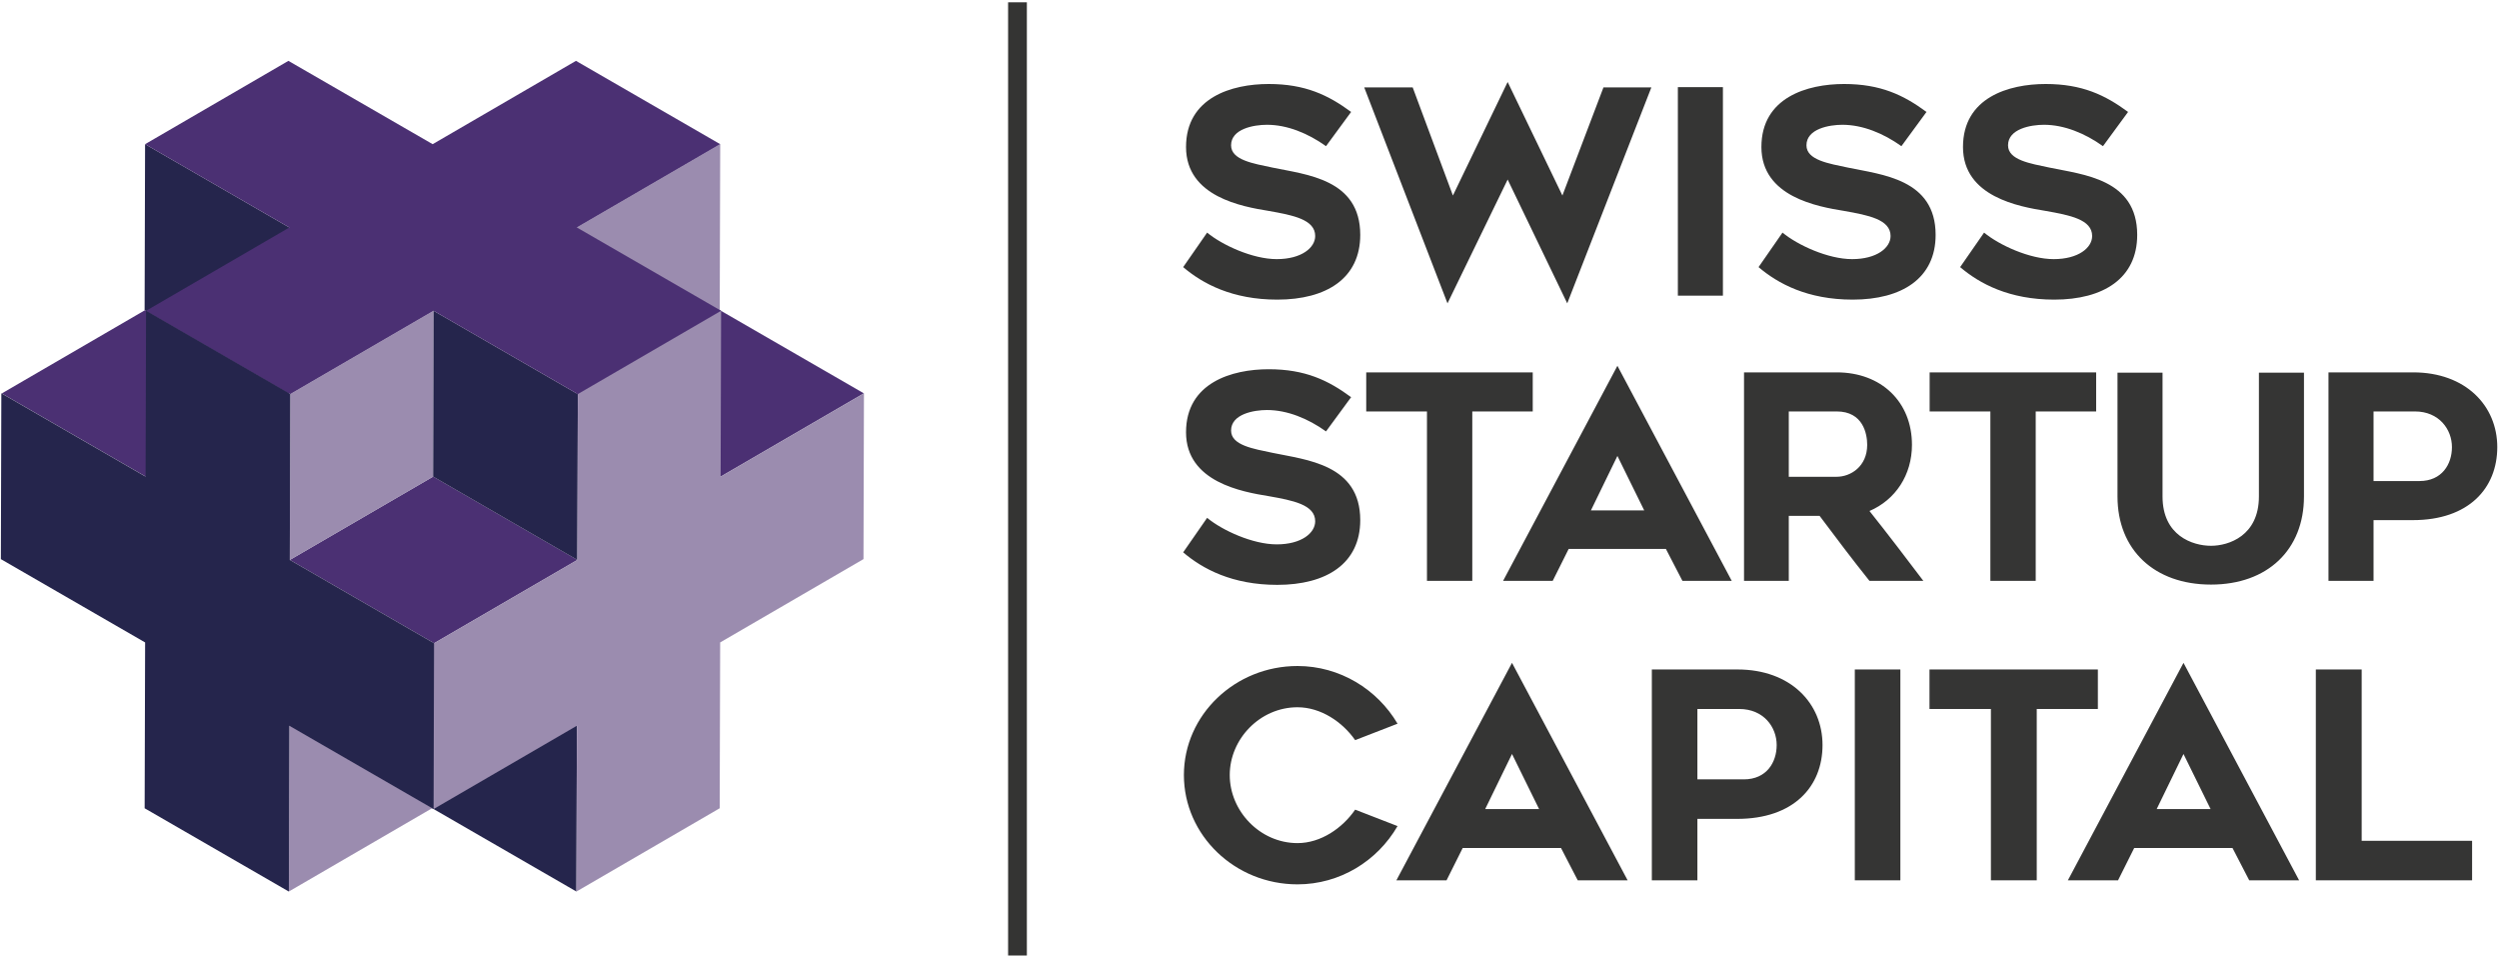
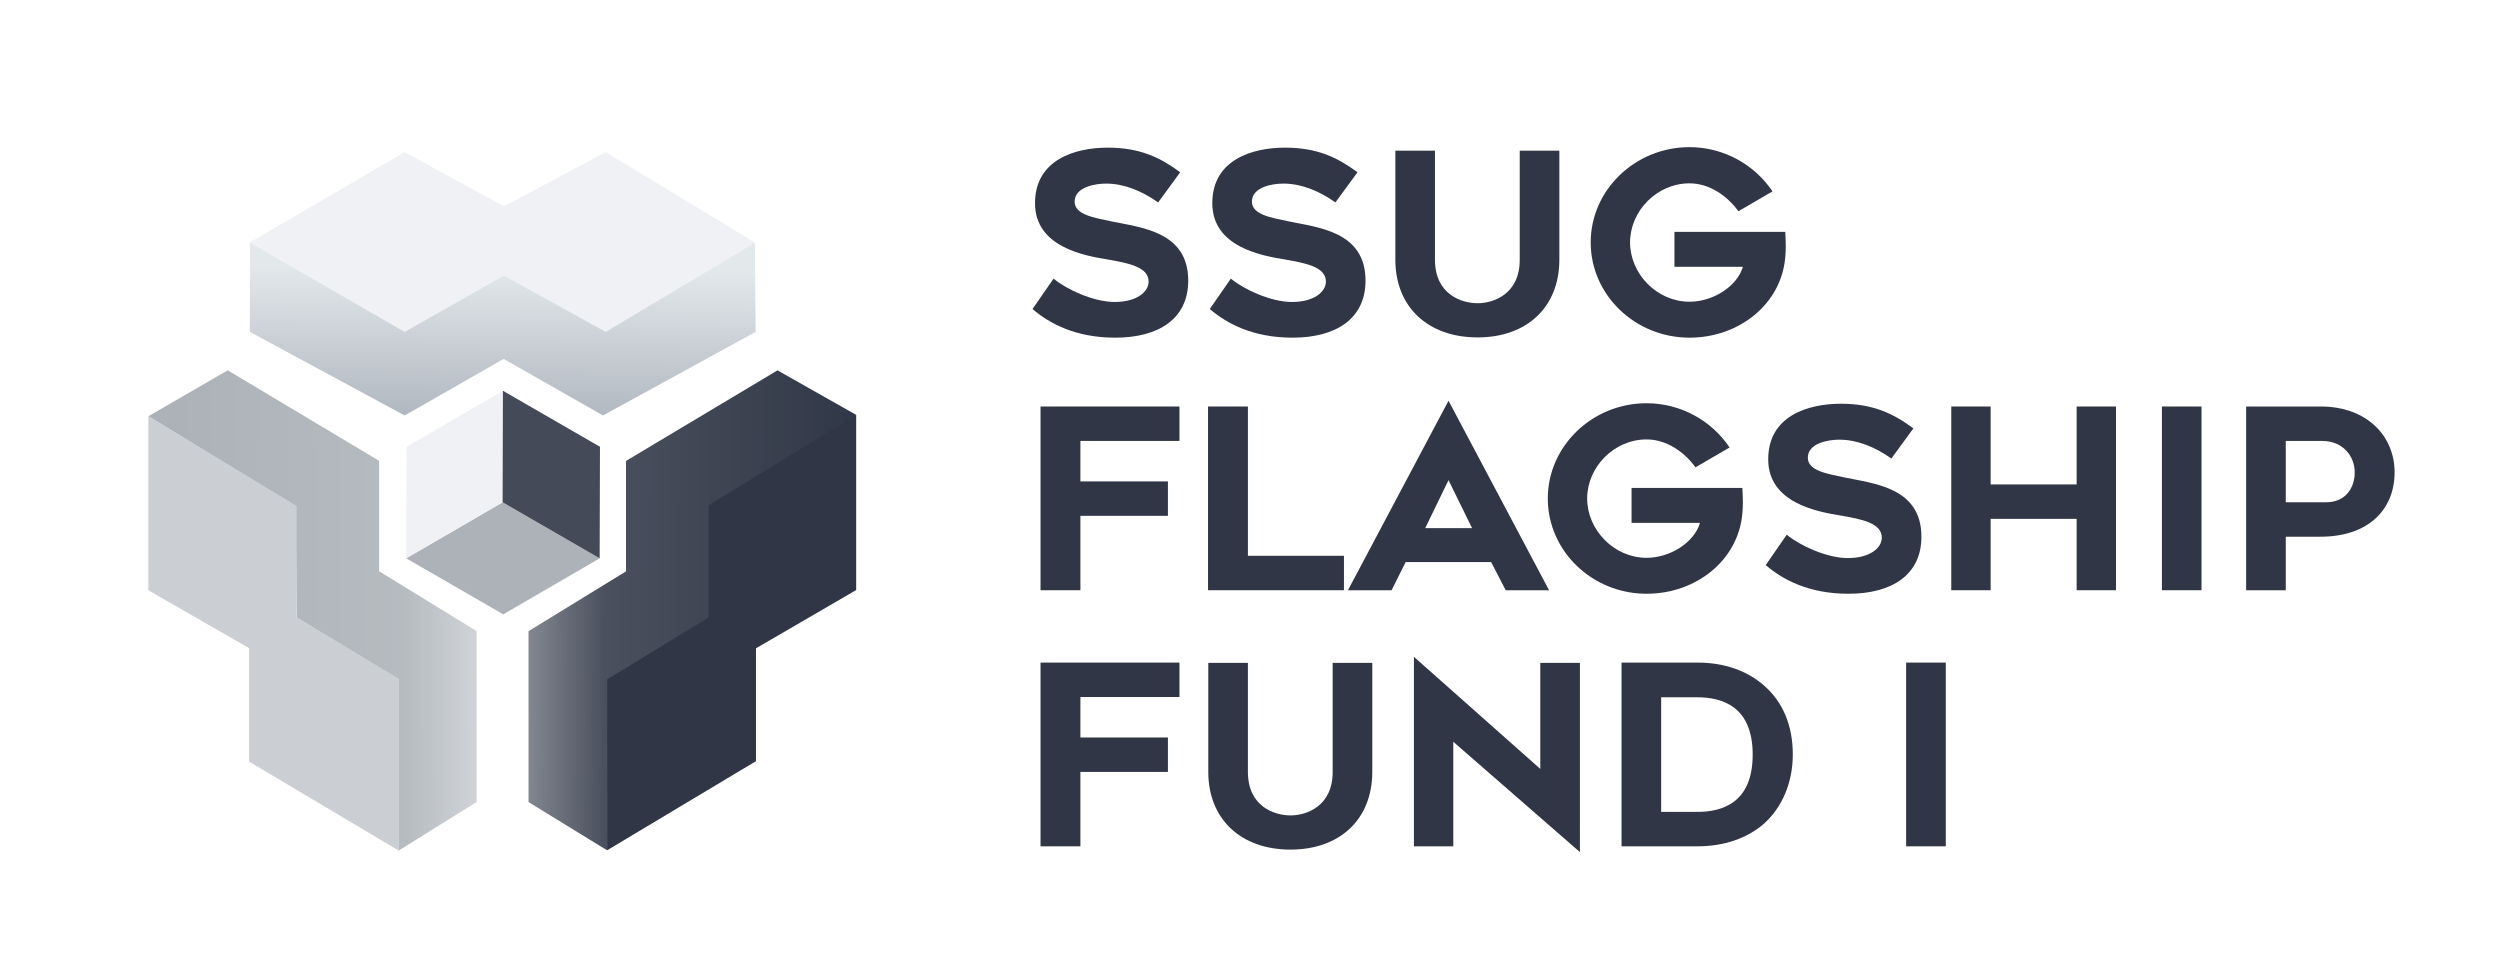
- <svg xmlns="http://www.w3.org/2000/svg" width="567px" height="217px" viewBox="0 0 567 217" version="1.1">
-   <g id="Page-1" stroke="none" stroke-width="1" fill="none" fill-rule="evenodd">
-     <g id="SS_CAPITAL" transform="translate(-99, -199)">
-       <g id="Group" transform="translate(99.195, 199.522)">
-         <polygon id="Fill-1" fill="#343433" points="228.534 216.188 232.792 216.188 232.792 -1.42108547e-14 228.534 -1.42108547e-14" />
-         <polyline id="Fill-2" fill="#4B3073" points="65.452 88.712 32.723 69.816 0.205 88.712 32.936 107.61 65.452 88.712" />
-         <polyline id="Fill-3" fill="#4B3073" points="195.808 88.69 163.077 69.793 130.561 88.69 163.29 107.586 195.808 88.69" />
-         <polyline id="Fill-4" fill="#4B3073" points="65.564 126.467 98.293 145.363 130.811 126.466 98.081 107.57 65.564 126.467" />
-         <polyline id="Fill-5" fill="#9B8CAF" points="65.341 201.674 97.858 182.778 97.965 145.168 65.448 164.066 65.341 201.674" />
-         <polyline id="Fill-6" fill="#9B8CAF" points="130.59 88.67 163.107 69.773 163.214 32.164 130.697 51.062 130.59 88.67" />
-         <polyline id="Fill-7" fill="#9B8CAF" points="98.18 69.969 65.663 88.865 65.557 126.475 98.073 107.577 98.18 69.969" />
-         <polyline id="Fill-8" fill="#25254C" points="97.858 182.782 130.588 201.679 130.695 164.071 97.964 145.174 97.858 182.782" />
-         <polyline id="Fill-9" fill="#25254C" points="32.615 69.787 65.345 88.684 65.451 51.075 32.722 32.179 32.615 69.787" />
-         <polyline id="Fill-10" fill="#25254C" points="130.909 88.864 98.18 69.967 98.073 107.576 130.803 126.473 130.909 88.864" />
-         <polyline id="Fill-11" fill="#4B3073" points="130.69 51.071 163.207 32.174 130.487 13.282 97.97 32.179 65.24 13.282 32.722 32.18 65.452 51.076 32.936 69.973 65.656 88.864 98.173 69.967 130.903 88.863 163.419 69.967 130.69 51.071" />
-         <polyline id="Fill-12" fill="#25254C" points="65.557 126.466 65.663 88.858 32.943 69.966 32.836 107.575 0.106 88.679 -7.10542736e-15 126.288 32.73 145.185 32.623 182.793 65.343 201.685 65.449 164.075 98.18 182.972 98.286 145.363 65.557 126.466" />
-         <polyline id="Fill-13" fill="#9B8CAF" points="163.311 107.573 163.417 69.964 130.909 88.856 130.803 126.465 98.286 145.362 98.18 182.971 130.697 164.074 130.59 201.683 163.098 182.791 163.204 145.183 195.722 126.285 195.828 88.676 163.311 107.573" />
-         <path d="M273.692,116.924 L268.257,124.751 C272.657,128.504 279.385,132.126 289.608,132.126 C300.797,132.126 308.433,127.276 308.433,117.442 C308.433,104.762 296.205,103.791 288.506,102.175 C284.238,101.268 279.126,100.491 279.126,97.128 C279.126,93.375 284.302,92.47 287.277,92.47 C291.87,92.47 296.594,94.41 300.668,97.322 L306.362,89.56 C301.186,85.742 295.948,83.22 287.665,83.22 C279.321,83.22 268.905,86.26 268.905,97.517 C268.905,108.838 281.713,111.037 287.665,112.007 C293.164,112.977 298.21,113.949 298.21,117.7 C298.21,120.354 295.105,122.941 289.478,122.941 C284.043,122.941 277.121,119.77 273.692,116.924 Z M347.57,92.793 L347.57,83.931 L309.789,83.931 L309.789,92.793 L323.57,92.793 L323.57,131.221 L333.855,131.221 L333.855,92.793 L347.57,92.793 Z M340.841,131.221 L352.098,131.221 L355.722,123.975 L377.782,123.975 L381.534,131.221 L392.724,131.221 L366.782,82.442 L340.841,131.221 Z M360.766,115.242 L366.782,102.886 L372.864,115.242 L360.766,115.242 Z M405.664,131.221 L405.664,116.471 L412.652,116.471 C416.533,121.647 420.089,126.37 423.973,131.221 L436.199,131.221 C432.382,126.174 428.047,120.483 423.973,115.372 C429.86,112.848 433.611,107.219 433.611,100.362 C433.611,90.659 426.689,83.931 416.533,83.931 L395.507,83.931 L395.507,131.221 L405.664,131.221 Z M405.664,107.61 L405.664,92.793 L416.533,92.793 C422.547,92.793 423.455,97.905 423.455,100.362 C423.455,105.28 419.701,107.61 416.533,107.61 L405.664,107.61 Z M475.403,92.793 L475.403,83.931 L437.622,83.931 L437.622,92.793 L451.402,92.793 L451.402,131.221 L461.689,131.221 L461.689,92.793 L475.403,92.793 Z M501.464,132.062 C514.273,132.062 522.555,124.169 522.555,112.072 L522.555,83.996 L512.332,83.996 L512.332,112.072 C512.332,121 505.476,123.264 501.464,123.264 C497.324,123.264 490.465,121 490.465,112.072 L490.465,83.996 L480.245,83.996 L480.245,112.072 C480.245,124.169 488.59,132.062 501.464,132.062 Z M547.33,83.931 L528.116,83.931 L528.116,131.221 L538.339,131.221 L538.339,117.442 L547.266,117.442 C559.946,117.442 566.414,110.197 566.414,100.879 C566.414,91.5 559.234,83.931 547.33,83.931 Z M548.753,108.579 L538.339,108.579 L538.339,92.793 L547.718,92.793 C553.217,92.793 556.129,96.869 556.129,100.879 C556.129,104.762 553.864,108.579 548.753,108.579 L548.753,108.579 Z" id="Fill-14" fill="#353534" />
-         <path d="M273.692,52.232 L268.257,60.059 C272.657,63.812 279.385,67.434 289.608,67.434 C300.797,67.434 308.433,62.583 308.433,52.749 C308.433,40.07 296.205,39.099 288.506,37.483 C284.238,36.574 279.126,35.799 279.126,32.436 C279.126,28.683 284.302,27.778 287.277,27.778 C291.87,27.778 296.594,29.718 300.668,32.63 L306.362,24.867 C301.186,21.05 295.948,18.528 287.665,18.528 C279.321,18.528 268.905,21.567 268.905,32.823 C268.905,44.146 281.713,46.344 287.665,47.315 C293.164,48.284 298.21,49.257 298.21,53.008 C298.21,55.661 295.105,58.248 289.478,58.248 C284.043,58.248 277.121,55.077 273.692,52.232 Z M374.483,19.304 L363.614,19.304 L354.299,43.822 L341.878,18.074 L329.457,43.822 L320.334,19.304 L309.338,19.304 L328.229,68.277 L341.878,40.198 L355.399,68.277 L374.483,19.304 Z M380.497,66.53 L390.719,66.53 L390.719,19.239 L380.497,19.239 L380.497,66.53 Z M404.24,52.232 L398.806,60.059 C403.205,63.812 409.933,67.434 420.156,67.434 C431.345,67.434 438.981,62.583 438.981,52.749 C438.981,40.07 426.754,39.099 419.055,37.483 C414.784,36.574 409.674,35.799 409.674,32.436 C409.674,28.683 414.849,27.778 417.825,27.778 C422.419,27.778 427.142,29.718 431.216,32.63 L436.909,24.867 C431.736,21.05 426.495,18.528 418.213,18.528 C409.868,18.528 399.452,21.567 399.452,32.823 C399.452,44.146 412.261,46.344 418.213,47.315 C423.711,48.284 428.759,49.257 428.759,53.008 C428.759,55.661 425.655,58.248 420.026,58.248 C414.591,58.248 407.669,55.077 404.24,52.232 Z M449.977,52.232 L444.542,60.059 C448.943,63.812 455.67,67.434 465.892,67.434 C477.082,67.434 484.718,62.583 484.718,52.749 C484.718,40.07 472.49,39.099 464.791,37.483 C460.523,36.574 455.411,35.799 455.411,32.436 C455.411,28.683 460.587,27.778 463.562,27.778 C468.156,27.778 472.879,29.718 476.953,32.63 L482.647,24.867 C477.471,21.05 472.232,18.528 463.95,18.528 C455.606,18.528 445.19,21.567 445.19,32.823 C445.19,44.146 457.998,46.344 463.95,47.315 C469.449,48.284 474.495,49.257 474.495,53.008 C474.495,55.661 471.389,58.248 465.763,58.248 C460.328,58.248 453.407,55.077 449.977,52.232 L449.977,52.232 Z" id="Fill-15" fill="#353534" />
-         <path d="M316.895,186.835 L307.279,183.107 C304.4,187.293 299.494,190.695 294.195,190.695 C285.691,190.695 278.822,183.434 278.822,175.257 C278.822,167.08 285.691,159.884 294.195,159.884 C299.494,159.884 304.4,163.22 307.279,167.341 L316.895,163.612 C312.316,155.828 303.811,150.529 294.195,150.529 C280,150.529 268.421,161.65 268.421,175.257 C268.421,188.929 280,200.049 294.195,200.049 C303.811,200.049 312.316,194.751 316.895,186.835" id="Fill-16" fill="#353534" />
-         <path d="M316.633,199.134 L328.016,199.134 L331.679,191.807 L353.986,191.807 L357.78,199.134 L369.097,199.134 L342.865,149.81 L316.633,199.134 Z M336.781,182.976 L342.865,170.481 L349.014,182.976 L336.781,182.976 L336.781,182.976 Z" id="Fill-17" fill="#353534" />
-         <path d="M394.021,151.314 L374.592,151.314 L374.592,199.134 L384.928,199.134 L384.928,185.2 L393.955,185.2 C406.777,185.2 413.319,177.873 413.319,168.453 C413.319,158.968 406.057,151.314 394.021,151.314 Z M395.46,176.238 L384.928,176.238 L384.928,160.276 L394.413,160.276 C399.974,160.276 402.917,164.397 402.917,168.453 C402.917,172.378 400.628,176.238 395.46,176.238 L395.46,176.238 Z" id="Fill-18" fill="#353534" />
-         <polygon id="Fill-19" fill="#353534" points="420.645 199.134 430.981 199.134 430.981 151.314 420.645 151.314" />
-         <polyline id="Fill-20" fill="#353534" points="475.791 160.276 475.791 151.314 437.588 151.314 437.588 160.276 451.522 160.276 451.522 199.134 461.923 199.134 461.923 160.276 475.791 160.276" />
-         <path d="M468.988,199.134 L480.37,199.134 L484.034,191.807 L506.341,191.807 L510.135,199.134 L521.452,199.134 L495.22,149.81 L468.988,199.134 Z M489.136,182.976 L495.22,170.481 L501.369,182.976 L489.136,182.976 L489.136,182.976 Z" id="Fill-21" fill="#353534" />
-         <polyline id="Fill-22" fill="#353534" points="560.702 190.172 535.647 190.172 535.647 151.314 525.246 151.314 525.246 199.134 560.702 199.134 560.702 190.172" />
+ <svg xmlns="http://www.w3.org/2000/svg" width="100%" height="100%" viewBox="0 0 2084 812" version="1.1" xml:space="preserve" style="fill-rule:evenodd;clip-rule:evenodd;stroke-linejoin:round;stroke-miterlimit:1.414;">
+   <g transform="matrix(4.16667,0,0,4.16667,400,155.844)">
+     <g transform="matrix(1.66556,0,0,1.66556,-102.054,-33.3588)">
+       <path d="M33.649,26.694L52.24,15.844L64.158,22.355L76.398,15.844L94.315,26.7L76.398,37.445L64.158,30.662L52.24,37.434L33.649,26.694Z" style="fill:rgb(240,241,244);" />
+     </g>
+     <g transform="matrix(1.66556,0,0,1.66556,-102.054,-33.3588)">
+       <path d="M33.649,37.434L52.24,47.478L64.135,40.682L76.064,47.478L94.399,37.434L94.315,26.7L76.396,37.434L64.158,30.662L52.24,37.434L33.649,26.692L33.649,37.434Z" style="fill:url(#_Linear1);fill-rule:nonzero;" />
+     </g>
+     <g transform="matrix(0.695609,0,0,0.695609,45.2752,21.7239)">
+       <g transform="matrix(2.39439,0,0,2.39439,-212.084,-78.5968)">
+         <path d="M52.544,64.39L64.204,71.121L75.787,64.39L64.128,57.658L52.544,64.39Z" style="fill:rgb(173,178,184);" />
+       </g>
+       <g transform="matrix(2.39439,0,0,2.39439,-212.084,-78.5968)">
+         <path d="M64.163,44.264L52.58,50.996L52.542,64.393L64.125,57.661L64.163,44.264Z" style="fill:rgb(240,241,244);" />
+       </g>
+       <g transform="matrix(2.39439,0,0,2.39439,-212.084,-78.5968)">
+         <path d="M75.822,50.995L64.163,44.263L64.125,57.661L75.784,64.392L75.822,50.995Z" style="fill:rgb(69,74,88);fill-rule:nonzero;" />
      </g>
    </g>
+     <g transform="matrix(0.695609,0,0,0.695609,45.1416,21.2645)">
+       <g transform="matrix(2.39439,0,0,2.39439,-212.664,-78.5137)">
+         <path d="M67.561,93.911L76.998,99.704L77.076,79.228L89.273,71.792L89.273,58.307L106.699,47.673L106.919,47.402L97.467,42.054L79.272,52.931L79.272,66.198L67.561,73.381L67.561,93.911Z" style="fill:url(#_Linear2);fill-rule:nonzero;" />
+       </g>
+       <g transform="matrix(2.39439,0,0,2.39439,-212.664,-78.5137)">
+         <path d="M94.882,88.997L94.882,75.44L106.919,68.443L106.919,47.402L89.195,58.251L89.195,71.731L76.996,79.172L76.996,99.704L94.882,88.997Z" style="fill:rgb(48,54,69);" />
+       </g>
+     </g>
+     <g transform="matrix(1.66556,0,0,1.66556,-102.054,-33.0299)">
+       <path d="M60.889,93.71L51.517,99.542L51.517,78.965L39.291,71.572L39.113,58.159L21.452,47.376L30.984,41.852L49.178,52.73L49.178,65.997L60.889,73.179L60.889,93.71Z" style="fill:url(#_Linear3);fill-rule:nonzero;" />
+     </g>
+     <g transform="matrix(-1.67461,0,0,1.65465,112.725,-32.5566)">
+       <path d="M94.882,89.155L94.882,75.44L106.919,68.443L106.919,47.402L89.195,58.251L89.195,71.731L76.996,79.172L76.996,99.924L94.882,89.155Z" style="fill:rgb(203,206,210);" />
+     </g>
+     <g transform="matrix(1.66556,0,0,1.66556,-102.054,-33.3588)">
+       <path d="M130.188,31.037L127.658,34.69C129.705,36.441 132.839,38.132 137.598,38.132C142.808,38.132 146.363,35.868 146.363,31.278C146.363,25.361 140.67,24.908 137.086,24.153C135.098,23.73 132.718,23.368 132.718,21.798C132.718,20.047 135.128,19.624 136.513,19.624C138.652,19.624 140.851,20.53 142.748,21.889L145.399,18.266C142.989,16.484 140.549,15.307 136.694,15.307C132.808,15.307 127.959,16.726 127.959,21.979C127.959,27.263 133.923,28.289 136.694,28.742C139.254,29.195 141.604,29.648 141.604,31.399C141.604,32.637 140.158,33.845 137.537,33.845C135.007,33.845 131.784,32.365 130.188,31.037Z" style="fill:rgb(48,54,69);fill-rule:nonzero;" />
+     </g>
+     <g transform="matrix(1.66556,0,0,1.66556,-102.054,-33.3588)">
+       <path d="M151.483,31.037L148.953,34.69C151.001,36.441 154.134,38.132 158.893,38.132C164.104,38.132 167.658,35.868 167.658,31.278C167.658,25.361 161.965,24.908 158.381,24.153C156.393,23.73 154.013,23.368 154.013,21.798C154.013,20.047 156.423,19.624 157.808,19.624C159.947,19.624 162.146,20.53 164.043,21.889L166.694,18.266C164.284,16.484 161.845,15.307 157.989,15.307C154.104,15.307 149.254,16.726 149.254,21.979C149.254,27.263 155.218,28.289 157.989,28.742C160.549,29.195 162.899,29.648 162.899,31.399C162.899,32.637 161.453,33.845 158.833,33.845C156.302,33.845 153.08,32.365 151.483,31.037Z" style="fill:rgb(48,54,69);fill-rule:nonzero;" />
+     </g>
+     <g transform="matrix(1.66556,0,0,1.66556,-102.054,-33.3588)">
+       <path d="M181.122,38.102C187.085,38.102 190.941,34.418 190.941,28.773L190.941,15.669L186.182,15.669L186.182,28.773C186.182,32.939 182.989,33.996 181.122,33.996C179.194,33.996 176.001,32.939 176.001,28.773L176.001,15.669L171.242,15.669L171.242,28.773C171.242,34.418 175.128,38.102 181.122,38.102Z" style="fill:rgb(48,54,69);fill-rule:nonzero;" />
+     </g>
+     <g transform="matrix(1.66556,0,0,1.66556,-102.054,-33.3588)">
+       <path d="M218.079,25.421L204.766,25.421L204.766,29.618L212.989,29.618C212.296,31.973 209.405,33.815 206.573,33.815C202.658,33.815 199.435,30.463 199.435,26.689C199.435,22.915 202.658,19.594 206.573,19.594C208.953,19.594 211.091,21.074 212.447,22.945L216.543,20.56C214.375,17.33 210.67,15.247 206.573,15.247C200.037,15.247 194.706,20.409 194.706,26.689C194.706,32.999 200.037,38.132 206.573,38.132C212.507,38.132 217.598,34.116 218.079,28.471C218.11,28.018 218.14,27.595 218.14,27.203C218.14,26.719 218.11,26.025 218.079,25.421Z" style="fill:rgb(48,54,69);fill-rule:nonzero;" />
+     </g>
+     <g transform="matrix(1.66556,0,0,1.66556,-102.054,-33.3588)">
+       <path d="M133.411,50.536L145.308,50.536L145.308,46.4L128.621,46.4L128.621,68.47L133.411,68.47L133.411,59.534L143.923,59.534L143.923,55.398L133.411,55.398L133.411,50.536Z" style="fill:rgb(48,54,69);fill-rule:nonzero;" />
+     </g>
+     <g transform="matrix(1.66556,0,0,1.66556,-102.054,-33.3588)">
+       <path d="M165.067,64.334L153.531,64.334L153.531,46.4L148.742,46.4L148.742,68.47L165.067,68.47L165.067,64.334Z" style="fill:rgb(48,54,69);fill-rule:nonzero;" />
+     </g>
+     <g transform="matrix(1.66556,0,0,1.66556,-102.054,-33.3588)">
+       <path d="M165.549,68.47L170.79,68.47L172.477,65.089L182.748,65.089L184.495,68.47L189.706,68.47L177.628,45.706L165.549,68.47ZM174.826,61.013L177.628,55.247L180.459,61.013L174.826,61.013Z" style="fill:rgb(48,54,69);fill-rule:nonzero;" />
+     </g>
+     <g transform="matrix(1.66556,0,0,1.66556,-102.054,-33.3588)">
+       <path d="M212.926,56.182L199.613,56.182L199.613,60.379L207.836,60.379C207.143,62.734 204.252,64.576 201.42,64.576C197.505,64.576 194.282,61.224 194.282,57.45C194.282,53.676 197.505,50.355 201.42,50.355C203.8,50.355 205.938,51.835 207.294,53.707L211.39,51.321C209.221,48.091 205.517,46.008 201.42,46.008C194.884,46.008 189.553,51.17 189.553,57.45C189.553,63.76 194.884,68.893 201.42,68.893C207.354,68.893 212.444,64.878 212.926,59.232C212.956,58.779 212.987,58.356 212.987,57.964C212.987,57.481 212.956,56.786 212.926,56.182Z" style="fill:rgb(48,54,69);fill-rule:nonzero;" />
+     </g>
+     <g transform="matrix(1.66556,0,0,1.66556,-102.054,-33.3588)">
+       <path d="M218.258,61.798L215.727,65.451C217.776,67.202 220.908,68.893 225.667,68.893C230.878,68.893 234.432,66.629 234.432,62.04C234.432,56.122 228.739,55.669 225.155,54.914C223.167,54.492 220.788,54.129 220.788,52.559C220.788,50.808 223.197,50.385 224.583,50.385C226.721,50.385 228.92,51.291 230.818,52.65L233.468,49.027C231.059,47.246 228.619,46.068 224.764,46.068C220.878,46.068 216.029,47.487 216.029,52.74C216.029,58.024 221.993,59.051 224.764,59.503C227.324,59.956 229.673,60.409 229.673,62.16C229.673,63.398 228.227,64.606 225.607,64.606C223.077,64.606 219.854,63.126 218.258,61.798Z" style="fill:rgb(48,54,69);fill-rule:nonzero;" />
+     </g>
+     <g transform="matrix(1.66556,0,0,1.66556,-102.054,-33.3588)">
+       <path d="M257.806,46.4L253.077,46.4L253.077,55.761L242.746,55.761L242.746,46.4L238.017,46.4L238.017,68.47L242.746,68.47L242.746,59.896L253.077,59.896L253.077,68.47L257.806,68.47L257.806,46.4Z" style="fill:rgb(48,54,69);fill-rule:nonzero;" />
+     </g>
+     <g transform="matrix(1.66556,0,0,1.66556,-102.054,-33.3588)">
+       <rect x="263.318" y="46.4" width="4.759" height="22.07" style="fill:rgb(48,54,69);fill-rule:nonzero;" />
+     </g>
+     <g transform="matrix(1.66556,0,0,1.66556,-102.054,-33.3588)">
+       <path d="M282.384,46.4L273.438,46.4L273.438,68.47L278.197,68.47L278.197,62.04L282.354,62.04C288.257,62.04 291.27,58.658 291.27,54.31C291.27,49.933 287.926,46.4 282.384,46.4ZM283.047,57.903L278.197,57.903L278.197,50.536L282.565,50.536C285.125,50.536 286.48,52.439 286.48,54.31C286.48,56.122 285.426,57.903 283.047,57.903Z" style="fill:rgb(48,54,69);fill-rule:nonzero;" />
+     </g>
+     <g transform="matrix(1.66556,0,0,1.66556,-102.054,-33.3588)">
+       <path d="M133.411,81.298L145.308,81.298L145.308,77.161L128.621,77.161L128.621,99.231L133.411,99.231L133.411,90.295L143.923,90.295L143.923,86.158L133.411,86.158L133.411,81.298Z" style="fill:rgb(48,54,69);fill-rule:nonzero;" />
+     </g>
+     <g transform="matrix(1.66556,0,0,1.66556,-102.054,-33.3588)">
+       <path d="M158.652,99.624C164.616,99.624 168.471,95.941 168.471,90.295L168.471,77.191L163.712,77.191L163.712,90.295C163.712,94.461 160.519,95.518 158.652,95.518C156.724,95.518 153.531,94.461 153.531,90.295L153.531,77.191L148.772,77.191L148.772,90.295C148.772,95.941 152.658,99.624 158.652,99.624Z" style="fill:rgb(48,54,69);fill-rule:nonzero;" />
+     </g>
+     <g transform="matrix(1.66556,0,0,1.66556,-102.054,-33.3588)">
+       <path d="M178.2,86.672L193.411,99.926L193.411,77.191L188.652,77.191L188.652,89.932L173.471,76.467L173.471,99.231L178.2,99.231L178.2,86.672Z" style="fill:rgb(48,54,69);fill-rule:nonzero;" />
+     </g>
+     <g transform="matrix(1.66556,0,0,1.66556,-102.054,-33.3588)">
+       <path d="M198.411,99.231L207.507,99.231C210.73,99.231 213.531,98.265 215.549,96.484C217.718,94.522 218.983,91.563 218.983,88.181C218.983,84.77 217.808,81.901 215.549,79.939C213.501,78.127 210.76,77.161 207.507,77.161L198.411,77.161L198.411,99.231ZM203.17,95.095L203.17,81.328L207.507,81.328C210.489,81.328 214.164,82.415 214.164,88.211C214.164,94.008 210.519,95.095 207.507,95.095L203.17,95.095Z" style="fill:rgb(48,54,69);fill-rule:nonzero;" />
+     </g>
+     <g transform="matrix(1.66556,0,0,1.66556,-102.054,-33.3588)">
+       <rect x="232.597" y="77.161" width="4.76" height="22.07" style="fill:rgb(48,54,69);fill-rule:nonzero;" />
+     </g>
  </g>
+   <defs>
+     <linearGradient id="_Linear1" x1="0" y1="0" x2="1" y2="0" gradientUnits="userSpaceOnUse" gradientTransform="matrix(0.319004,-23.13,-23.13,-0.319004,63.703,52.878)">
+       <stop offset="0" style="stop-color:rgb(162,169,179);stop-opacity:1" />
+       <stop offset="1" style="stop-color:rgb(227,232,235);stop-opacity:1" />
+     </linearGradient>
+     <linearGradient id="_Linear2" x1="0" y1="0" x2="1" y2="0" gradientUnits="userSpaceOnUse" gradientTransform="matrix(43.199,0.125,0.125,-43.199,63.828,70.778)">
+       <stop offset="0" style="stop-color:rgb(153,158,166);stop-opacity:1" />
+       <stop offset="0.3" style="stop-color:rgb(74,80,93);stop-opacity:1" />
+       <stop offset="1" style="stop-color:rgb(48,55,70);stop-opacity:1" />
+     </linearGradient>
+     <linearGradient id="_Linear3" x1="0" y1="0" x2="1" y2="0" gradientUnits="userSpaceOnUse" gradientTransform="matrix(-43.849,0.199001,0.199001,43.849,65.299,70.501)">
+       <stop offset="0" style="stop-color:rgb(221,224,227);stop-opacity:1" />
+       <stop offset="0.3" style="stop-color:rgb(182,187,192);stop-opacity:1" />
+       <stop offset="1" style="stop-color:rgb(172,177,184);stop-opacity:1" />
+     </linearGradient>
+   </defs>
</svg>
